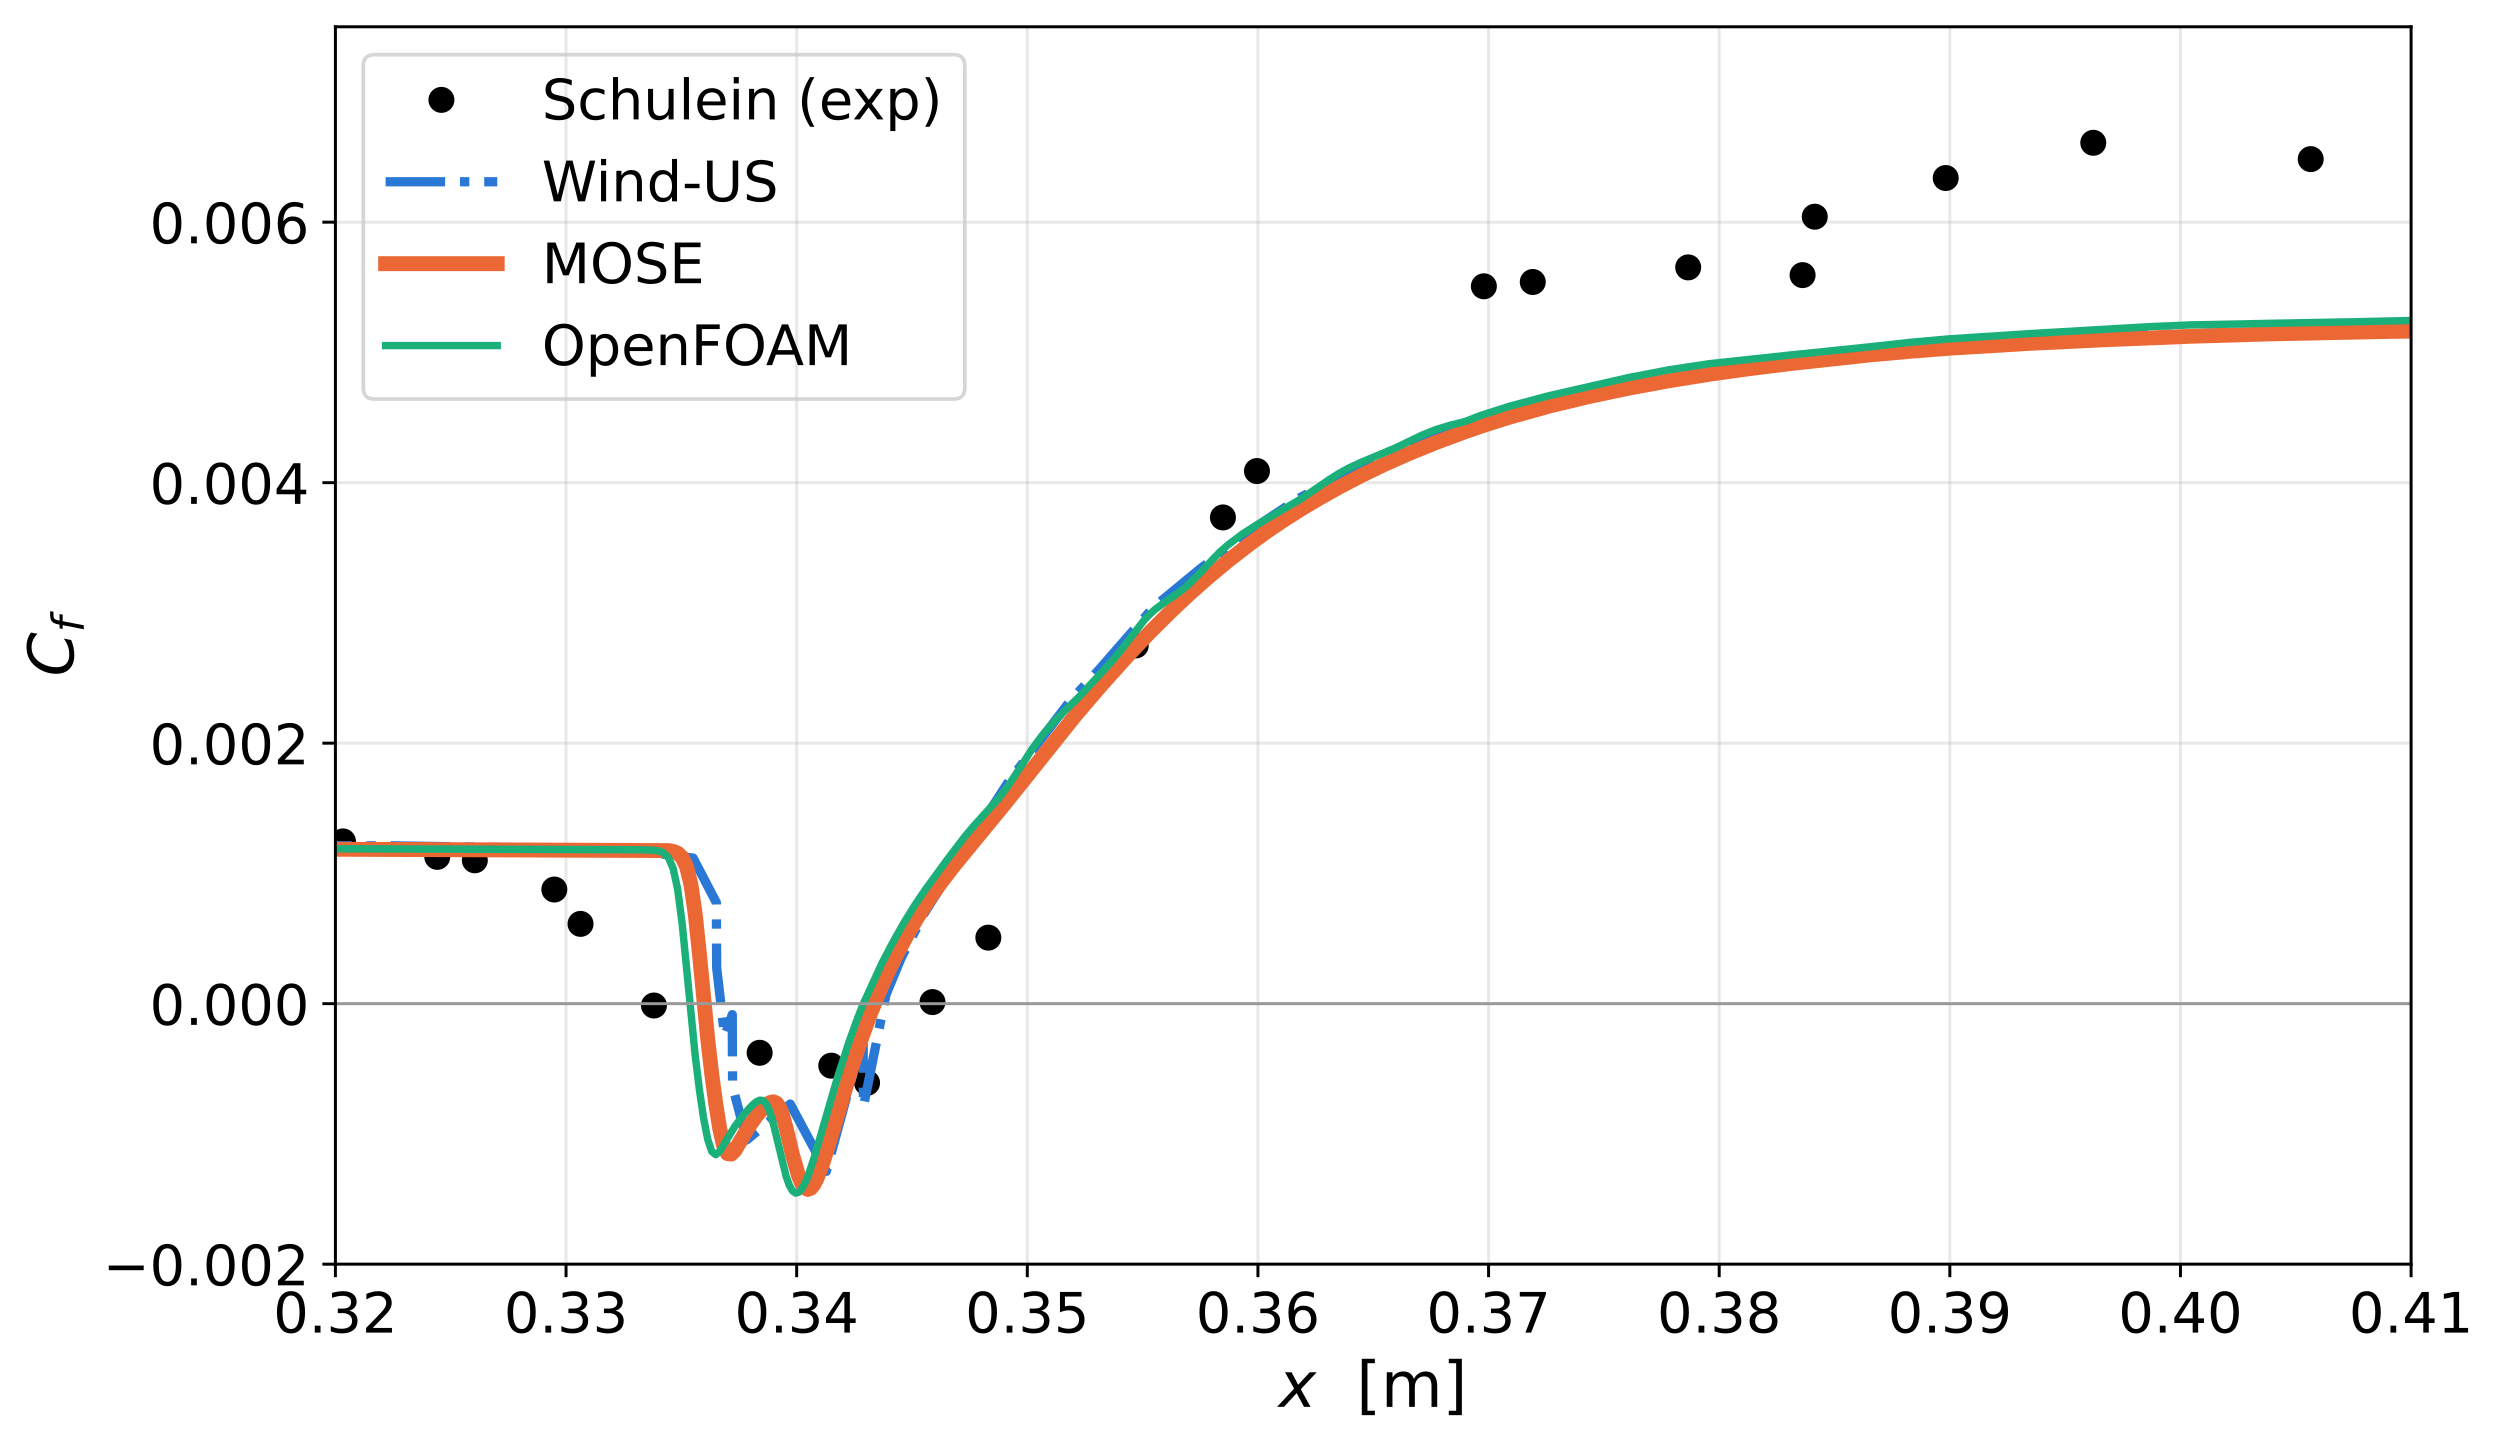
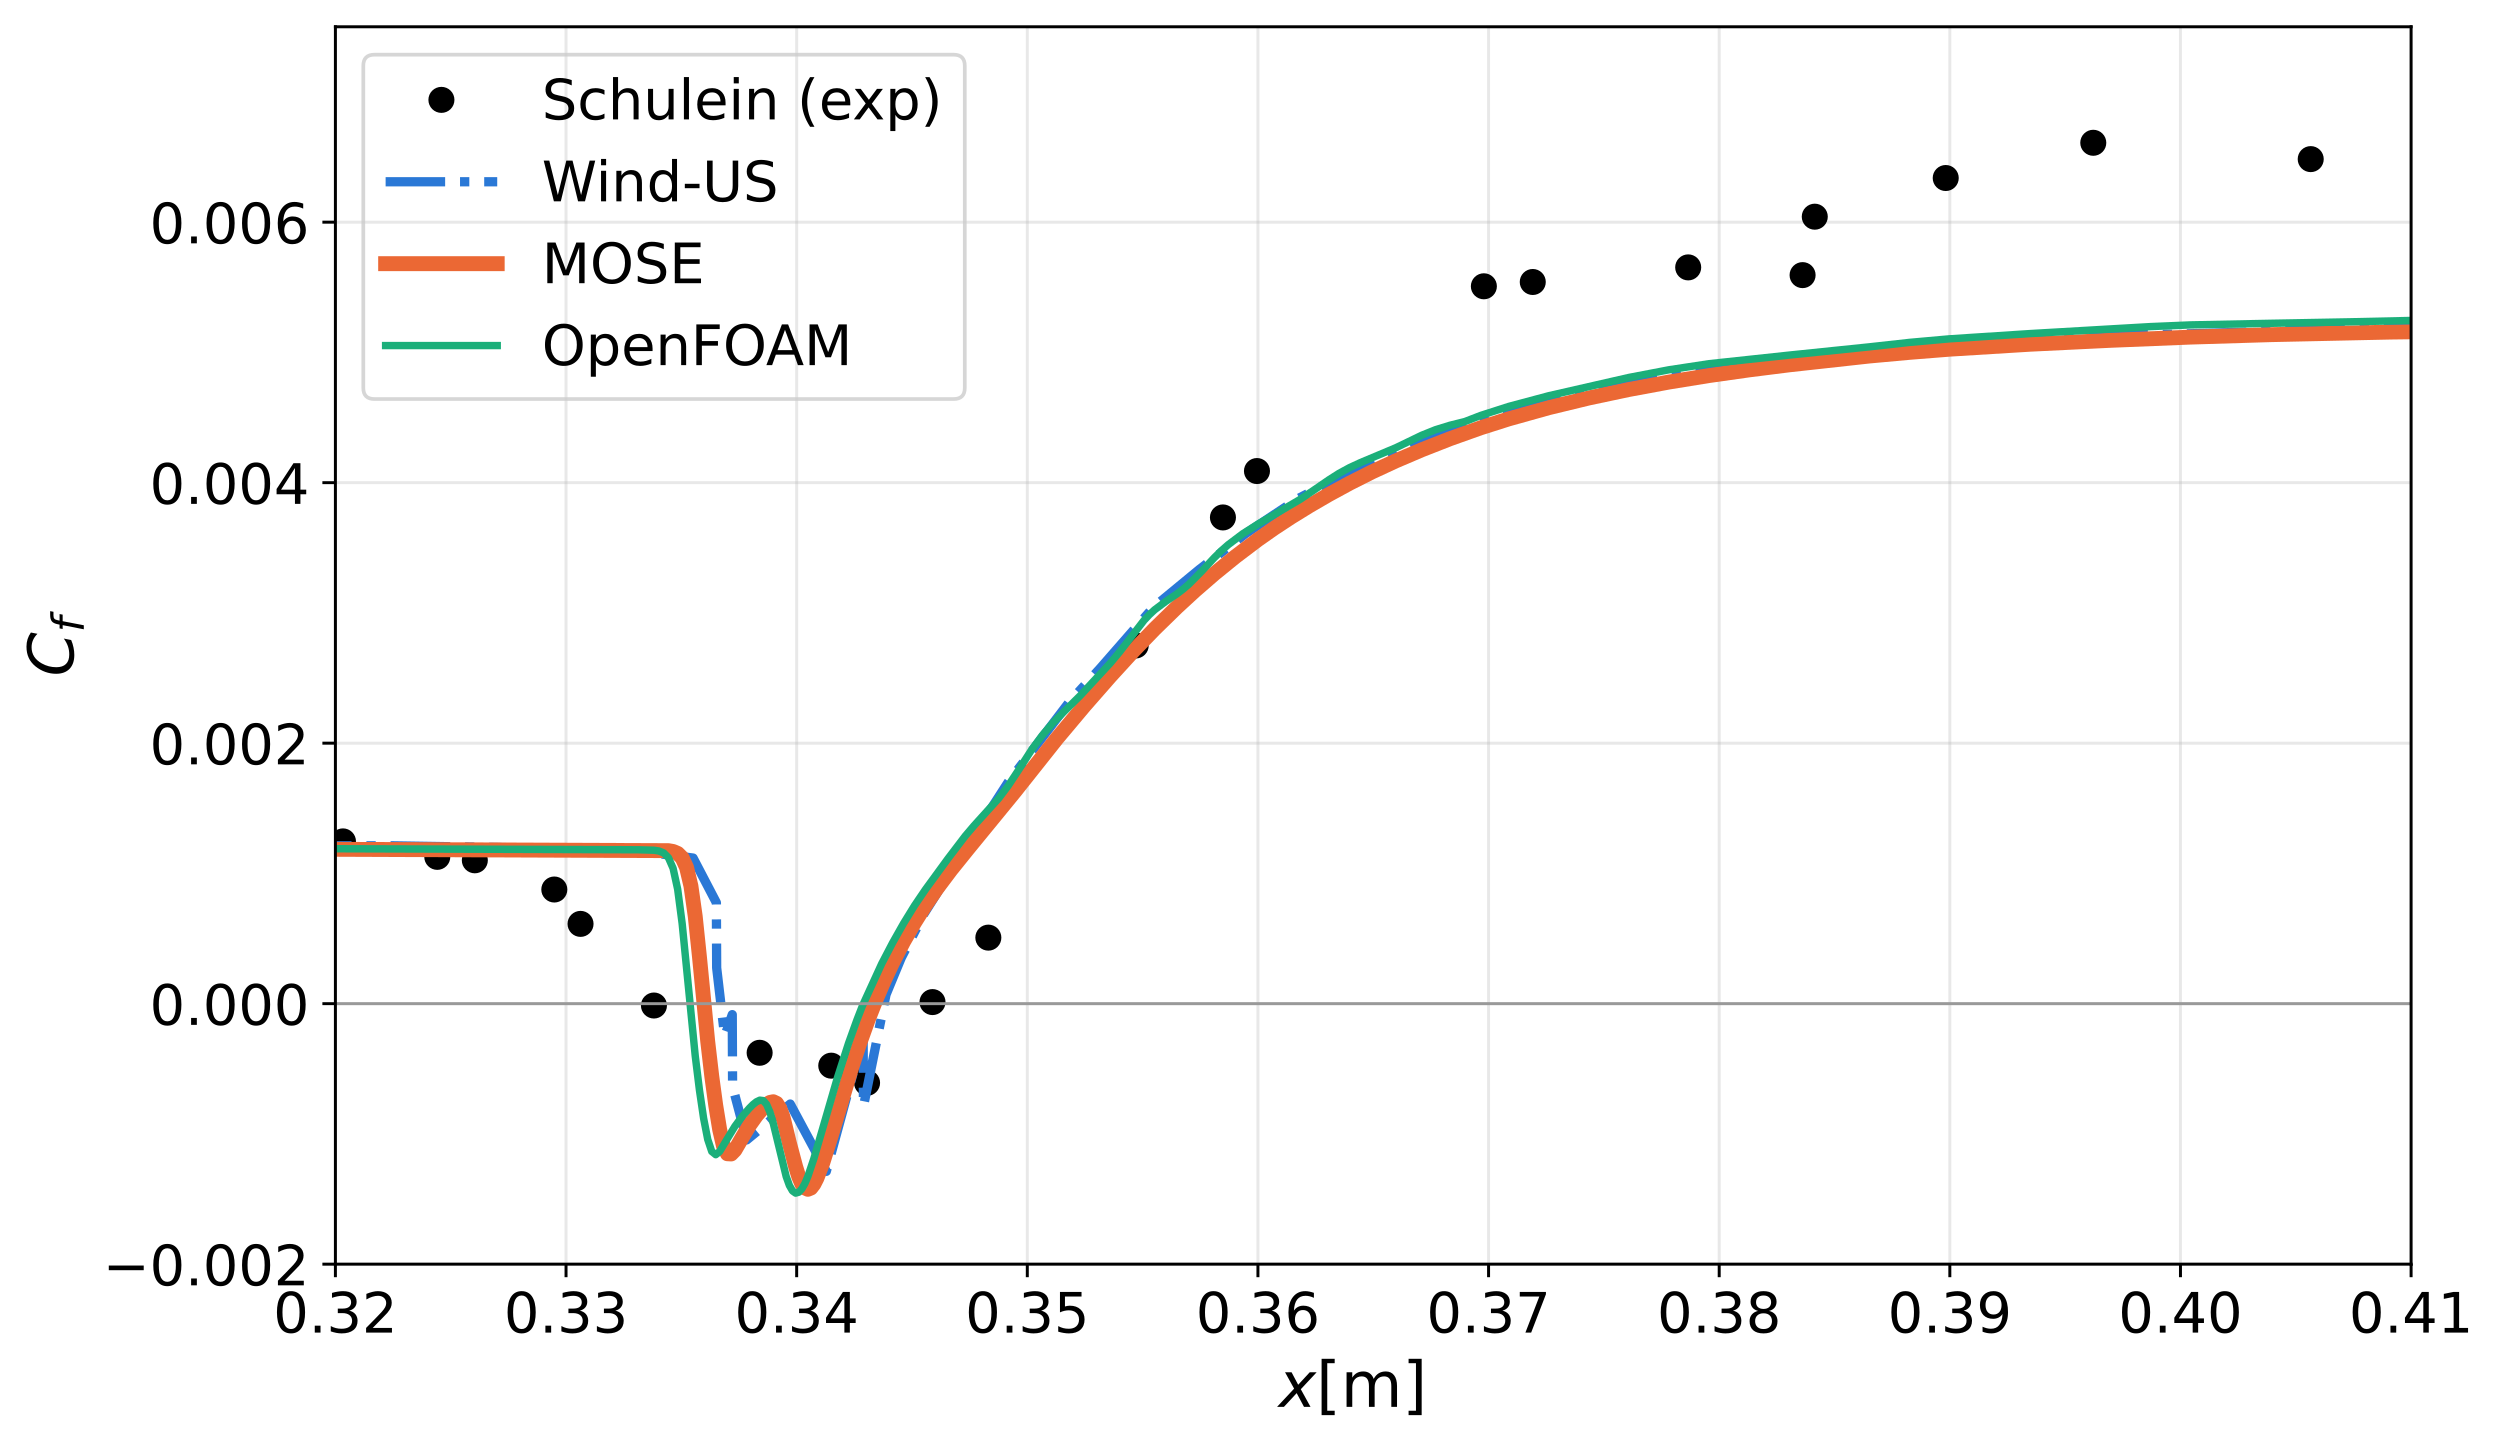
- <svg xmlns="http://www.w3.org/2000/svg" xmlns:xlink="http://www.w3.org/1999/xlink" width="672.064pt" height="389.01pt" viewBox="0 0 672.064 389.01" version="1.1">
+ <svg xmlns="http://www.w3.org/2000/svg" xmlns:xlink="http://www.w3.org/1999/xlink" height="389.01pt" version="1.1" viewBox="0 0 672.064 389.01" width="672.064pt">
  <defs>
-     <style type="text/css">*{stroke-linejoin: round; stroke-linecap: butt}</style>
+     <style type="text/css">*{stroke-linecap:butt;stroke-linejoin:round;}</style>
  </defs>
  <g id="figure_1">
    <g id="patch_1">
-       <path d="M 0 389.01  L 672.064 389.01  L 672.064 0  L 0 0  L 0 389.01  z " style="fill: none" />
+       <path d="M 0 389.01  L 672.064 389.01  L 672.064 0  L 0 0  z " style="fill:none;" />
    </g>
    <g id="axes_1">
      <g id="patch_2">
-         <path d="M 90.165 339.84  L 648.165 339.84  L 648.165 7.2  L 90.165 7.2  L 90.165 339.84  z " style="fill: none" />
+         <path d="M 90.165 339.84  L 648.165 339.84  L 648.165 7.2  L 90.165 7.2  z " style="fill:none;" />
      </g>
      <g id="matplotlib.axis_1">
        <g id="xtick_1">
          <g id="line2d_1">
-             <path d="M 90.165 339.84  L 90.165 7.2  " clip-path="url(#p70abfb42f1)" style="fill: none; stroke: #b0b0b0; stroke-opacity: 0.3; stroke-width: 0.8; stroke-linecap: square" />
+             <path clip-path="url(#p261e38a55f)" d="M 90.165 339.84  L 90.165 7.2  " style="fill:none;stroke:#b0b0b0;stroke-linecap:square;stroke-opacity:0.3;stroke-width:0.8;" />
          </g>
          <g id="line2d_2">
            <defs>
-               <path id="md62ac10a14" d="M 0 0  L 0 3.5  " style="stroke: #000000; stroke-width: 0.8" />
+               <path d="M 0 0  L 0 3.5  " id="mea07f419d8" style="stroke:#000000;stroke-width:0.8;" />
            </defs>
            <g>
-               <use xlink:href="#md62ac10a14" x="90.165" y="339.84" style="stroke: #000000; stroke-width: 0.8" />
+               <use style="stroke:#000000;stroke-width:0.8;" x="90.165" xlink:href="#mea07f419d8" y="339.84" />
            </g>
          </g>
          <g id="text_1">
-             <text style="font-size: 15px; font-family: 'DejaVu Sans', 'Bitstream Vera Sans', 'Computer Modern Sans Serif', 'Lucida Grande', 'Verdana', 'Geneva', 'Lucid', 'Arial', 'Helvetica', 'Avant Garde', sans-serif; text-anchor: middle" x="90.165" y="358.238" transform="rotate(-0 90.16453 358.2377)">0.32</text>
+             <text style="font-family:DejaVu Sans;font-size:15px;font-stretch:normal;font-style:normal;font-weight:normal;text-anchor:middle;" transform="rotate(-0, 90.16453, 358.2377)" x="90.165" y="358.238">0.32</text>
          </g>
        </g>
        <g id="xtick_2">
          <g id="line2d_3">
-             <path d="M 152.165 339.84  L 152.165 7.2  " clip-path="url(#p70abfb42f1)" style="fill: none; stroke: #b0b0b0; stroke-opacity: 0.3; stroke-width: 0.8; stroke-linecap: square" />
+             <path clip-path="url(#p261e38a55f)" d="M 152.165 339.84  L 152.165 7.2  " style="fill:none;stroke:#b0b0b0;stroke-linecap:square;stroke-opacity:0.3;stroke-width:0.8;" />
          </g>
          <g id="line2d_4">
            <g>
-               <use xlink:href="#md62ac10a14" x="152.165" y="339.84" style="stroke: #000000; stroke-width: 0.8" />
+               <use style="stroke:#000000;stroke-width:0.8;" x="152.165" xlink:href="#mea07f419d8" y="339.84" />
            </g>
          </g>
          <g id="text_2">
-             <text style="font-size: 15px; font-family: 'DejaVu Sans', 'Bitstream Vera Sans', 'Computer Modern Sans Serif', 'Lucida Grande', 'Verdana', 'Geneva', 'Lucid', 'Arial', 'Helvetica', 'Avant Garde', sans-serif; text-anchor: middle" x="152.165" y="358.238" transform="rotate(-0 152.1645 358.2377)">0.33</text>
+             <text style="font-family:DejaVu Sans;font-size:15px;font-stretch:normal;font-style:normal;font-weight:normal;text-anchor:middle;" transform="rotate(-0, 152.1645, 358.2377)" x="152.165" y="358.238">0.33</text>
          </g>
        </g>
        <g id="xtick_3">
          <g id="line2d_5">
-             <path d="M 214.165 339.84  L 214.165 7.2  " clip-path="url(#p70abfb42f1)" style="fill: none; stroke: #b0b0b0; stroke-opacity: 0.3; stroke-width: 0.8; stroke-linecap: square" />
+             <path clip-path="url(#p261e38a55f)" d="M 214.165 339.84  L 214.165 7.2  " style="fill:none;stroke:#b0b0b0;stroke-linecap:square;stroke-opacity:0.3;stroke-width:0.8;" />
          </g>
          <g id="line2d_6">
            <g>
-               <use xlink:href="#md62ac10a14" x="214.165" y="339.84" style="stroke: #000000; stroke-width: 0.8" />
+               <use style="stroke:#000000;stroke-width:0.8;" x="214.165" xlink:href="#mea07f419d8" y="339.84" />
            </g>
          </g>
          <g id="text_3">
-             <text style="font-size: 15px; font-family: 'DejaVu Sans', 'Bitstream Vera Sans', 'Computer Modern Sans Serif', 'Lucida Grande', 'Verdana', 'Geneva', 'Lucid', 'Arial', 'Helvetica', 'Avant Garde', sans-serif; text-anchor: middle" x="214.165" y="358.238" transform="rotate(-0 214.1645 358.2377)">0.34</text>
+             <text style="font-family:DejaVu Sans;font-size:15px;font-stretch:normal;font-style:normal;font-weight:normal;text-anchor:middle;" transform="rotate(-0, 214.1645, 358.2377)" x="214.165" y="358.238">0.34</text>
          </g>
        </g>
        <g id="xtick_4">
          <g id="line2d_7">
-             <path d="M 276.165 339.84  L 276.165 7.2  " clip-path="url(#p70abfb42f1)" style="fill: none; stroke: #b0b0b0; stroke-opacity: 0.3; stroke-width: 0.8; stroke-linecap: square" />
+             <path clip-path="url(#p261e38a55f)" d="M 276.165 339.84  L 276.165 7.2  " style="fill:none;stroke:#b0b0b0;stroke-linecap:square;stroke-opacity:0.3;stroke-width:0.8;" />
          </g>
          <g id="line2d_8">
            <g>
-               <use xlink:href="#md62ac10a14" x="276.165" y="339.84" style="stroke: #000000; stroke-width: 0.8" />
+               <use style="stroke:#000000;stroke-width:0.8;" x="276.165" xlink:href="#mea07f419d8" y="339.84" />
            </g>
          </g>
          <g id="text_4">
-             <text style="font-size: 15px; font-family: 'DejaVu Sans', 'Bitstream Vera Sans', 'Computer Modern Sans Serif', 'Lucida Grande', 'Verdana', 'Geneva', 'Lucid', 'Arial', 'Helvetica', 'Avant Garde', sans-serif; text-anchor: middle" x="276.165" y="358.238" transform="rotate(-0 276.1645 358.2377)">0.35</text>
+             <text style="font-family:DejaVu Sans;font-size:15px;font-stretch:normal;font-style:normal;font-weight:normal;text-anchor:middle;" transform="rotate(-0, 276.1645, 358.2377)" x="276.165" y="358.238">0.35</text>
          </g>
        </g>
        <g id="xtick_5">
          <g id="line2d_9">
-             <path d="M 338.165 339.84  L 338.165 7.2  " clip-path="url(#p70abfb42f1)" style="fill: none; stroke: #b0b0b0; stroke-opacity: 0.3; stroke-width: 0.8; stroke-linecap: square" />
+             <path clip-path="url(#p261e38a55f)" d="M 338.165 339.84  L 338.165 7.2  " style="fill:none;stroke:#b0b0b0;stroke-linecap:square;stroke-opacity:0.3;stroke-width:0.8;" />
          </g>
          <g id="line2d_10">
            <g>
-               <use xlink:href="#md62ac10a14" x="338.165" y="339.84" style="stroke: #000000; stroke-width: 0.8" />
+               <use style="stroke:#000000;stroke-width:0.8;" x="338.165" xlink:href="#mea07f419d8" y="339.84" />
            </g>
          </g>
          <g id="text_5">
-             <text style="font-size: 15px; font-family: 'DejaVu Sans', 'Bitstream Vera Sans', 'Computer Modern Sans Serif', 'Lucida Grande', 'Verdana', 'Geneva', 'Lucid', 'Arial', 'Helvetica', 'Avant Garde', sans-serif; text-anchor: middle" x="338.165" y="358.238" transform="rotate(-0 338.1645 358.2377)">0.36</text>
+             <text style="font-family:DejaVu Sans;font-size:15px;font-stretch:normal;font-style:normal;font-weight:normal;text-anchor:middle;" transform="rotate(-0, 338.1645, 358.2377)" x="338.165" y="358.238">0.36</text>
          </g>
        </g>
        <g id="xtick_6">
          <g id="line2d_11">
-             <path d="M 400.165 339.84  L 400.165 7.2  " clip-path="url(#p70abfb42f1)" style="fill: none; stroke: #b0b0b0; stroke-opacity: 0.3; stroke-width: 0.8; stroke-linecap: square" />
+             <path clip-path="url(#p261e38a55f)" d="M 400.165 339.84  L 400.165 7.2  " style="fill:none;stroke:#b0b0b0;stroke-linecap:square;stroke-opacity:0.3;stroke-width:0.8;" />
          </g>
          <g id="line2d_12">
            <g>
-               <use xlink:href="#md62ac10a14" x="400.165" y="339.84" style="stroke: #000000; stroke-width: 0.8" />
+               <use style="stroke:#000000;stroke-width:0.8;" x="400.165" xlink:href="#mea07f419d8" y="339.84" />
            </g>
          </g>
          <g id="text_6">
-             <text style="font-size: 15px; font-family: 'DejaVu Sans', 'Bitstream Vera Sans', 'Computer Modern Sans Serif', 'Lucida Grande', 'Verdana', 'Geneva', 'Lucid', 'Arial', 'Helvetica', 'Avant Garde', sans-serif; text-anchor: middle" x="400.165" y="358.238" transform="rotate(-0 400.1645 358.2377)">0.37</text>
+             <text style="font-family:DejaVu Sans;font-size:15px;font-stretch:normal;font-style:normal;font-weight:normal;text-anchor:middle;" transform="rotate(-0, 400.1645, 358.2377)" x="400.165" y="358.238">0.37</text>
          </g>
        </g>
        <g id="xtick_7">
          <g id="line2d_13">
-             <path d="M 462.165 339.84  L 462.165 7.2  " clip-path="url(#p70abfb42f1)" style="fill: none; stroke: #b0b0b0; stroke-opacity: 0.3; stroke-width: 0.8; stroke-linecap: square" />
+             <path clip-path="url(#p261e38a55f)" d="M 462.165 339.84  L 462.165 7.2  " style="fill:none;stroke:#b0b0b0;stroke-linecap:square;stroke-opacity:0.3;stroke-width:0.8;" />
          </g>
          <g id="line2d_14">
            <g>
-               <use xlink:href="#md62ac10a14" x="462.165" y="339.84" style="stroke: #000000; stroke-width: 0.8" />
+               <use style="stroke:#000000;stroke-width:0.8;" x="462.165" xlink:href="#mea07f419d8" y="339.84" />
            </g>
          </g>
          <g id="text_7">
-             <text style="font-size: 15px; font-family: 'DejaVu Sans', 'Bitstream Vera Sans', 'Computer Modern Sans Serif', 'Lucida Grande', 'Verdana', 'Geneva', 'Lucid', 'Arial', 'Helvetica', 'Avant Garde', sans-serif; text-anchor: middle" x="462.165" y="358.238" transform="rotate(-0 462.1645 358.2377)">0.38</text>
+             <text style="font-family:DejaVu Sans;font-size:15px;font-stretch:normal;font-style:normal;font-weight:normal;text-anchor:middle;" transform="rotate(-0, 462.1645, 358.2377)" x="462.165" y="358.238">0.38</text>
          </g>
        </g>
        <g id="xtick_8">
          <g id="line2d_15">
-             <path d="M 524.165 339.84  L 524.165 7.2  " clip-path="url(#p70abfb42f1)" style="fill: none; stroke: #b0b0b0; stroke-opacity: 0.3; stroke-width: 0.8; stroke-linecap: square" />
+             <path clip-path="url(#p261e38a55f)" d="M 524.165 339.84  L 524.165 7.2  " style="fill:none;stroke:#b0b0b0;stroke-linecap:square;stroke-opacity:0.3;stroke-width:0.8;" />
          </g>
          <g id="line2d_16">
            <g>
-               <use xlink:href="#md62ac10a14" x="524.165" y="339.84" style="stroke: #000000; stroke-width: 0.8" />
+               <use style="stroke:#000000;stroke-width:0.8;" x="524.165" xlink:href="#mea07f419d8" y="339.84" />
            </g>
          </g>
          <g id="text_8">
-             <text style="font-size: 15px; font-family: 'DejaVu Sans', 'Bitstream Vera Sans', 'Computer Modern Sans Serif', 'Lucida Grande', 'Verdana', 'Geneva', 'Lucid', 'Arial', 'Helvetica', 'Avant Garde', sans-serif; text-anchor: middle" x="524.165" y="358.238" transform="rotate(-0 524.1645 358.2377)">0.39</text>
+             <text style="font-family:DejaVu Sans;font-size:15px;font-stretch:normal;font-style:normal;font-weight:normal;text-anchor:middle;" transform="rotate(-0, 524.1645, 358.2377)" x="524.165" y="358.238">0.39</text>
          </g>
        </g>
        <g id="xtick_9">
          <g id="line2d_17">
-             <path d="M 586.165 339.84  L 586.165 7.2  " clip-path="url(#p70abfb42f1)" style="fill: none; stroke: #b0b0b0; stroke-opacity: 0.3; stroke-width: 0.8; stroke-linecap: square" />
+             <path clip-path="url(#p261e38a55f)" d="M 586.165 339.84  L 586.165 7.2  " style="fill:none;stroke:#b0b0b0;stroke-linecap:square;stroke-opacity:0.3;stroke-width:0.8;" />
          </g>
          <g id="line2d_18">
            <g>
-               <use xlink:href="#md62ac10a14" x="586.165" y="339.84" style="stroke: #000000; stroke-width: 0.8" />
+               <use style="stroke:#000000;stroke-width:0.8;" x="586.165" xlink:href="#mea07f419d8" y="339.84" />
            </g>
          </g>
          <g id="text_9">
-             <text style="font-size: 15px; font-family: 'DejaVu Sans', 'Bitstream Vera Sans', 'Computer Modern Sans Serif', 'Lucida Grande', 'Verdana', 'Geneva', 'Lucid', 'Arial', 'Helvetica', 'Avant Garde', sans-serif; text-anchor: middle" x="586.165" y="358.238" transform="rotate(-0 586.1645 358.2377)">0.40</text>
+             <text style="font-family:DejaVu Sans;font-size:15px;font-stretch:normal;font-style:normal;font-weight:normal;text-anchor:middle;" transform="rotate(-0, 586.1645, 358.2377)" x="586.165" y="358.238">0.40</text>
          </g>
        </g>
        <g id="xtick_10">
          <g id="line2d_19">
-             <path d="M 648.165 339.84  L 648.165 7.2  " clip-path="url(#p70abfb42f1)" style="fill: none; stroke: #b0b0b0; stroke-opacity: 0.3; stroke-width: 0.8; stroke-linecap: square" />
+             <path clip-path="url(#p261e38a55f)" d="M 648.165 339.84  L 648.165 7.2  " style="fill:none;stroke:#b0b0b0;stroke-linecap:square;stroke-opacity:0.3;stroke-width:0.8;" />
          </g>
          <g id="line2d_20">
            <g>
-               <use xlink:href="#md62ac10a14" x="648.165" y="339.84" style="stroke: #000000; stroke-width: 0.8" />
+               <use style="stroke:#000000;stroke-width:0.8;" x="648.165" xlink:href="#mea07f419d8" y="339.84" />
            </g>
          </g>
          <g id="text_10">
-             <text style="font-size: 15px; font-family: 'DejaVu Sans', 'Bitstream Vera Sans', 'Computer Modern Sans Serif', 'Lucida Grande', 'Verdana', 'Geneva', 'Lucid', 'Arial', 'Helvetica', 'Avant Garde', sans-serif; text-anchor: middle" x="648.165" y="358.238" transform="rotate(-0 648.1645 358.2377)">0.41</text>
+             <text style="font-family:DejaVu Sans;font-size:15px;font-stretch:normal;font-style:normal;font-weight:normal;text-anchor:middle;" transform="rotate(-0, 648.1645, 358.2377)" x="648.165" y="358.238">0.41</text>
          </g>
        </g>
        <g id="text_11">
          <g transform="translate(343.7495 378.2745)">
            <text>
-               <tspan x="0" y="-0.078" style="font-style: oblique; font-size: 17px; font-family: 'DejaVu Sans'">x</tspan>
-               <tspan x="10.061" y="-0.078" style="font-size: 17px; font-family: 'DejaVu Sans'"> </tspan>
-               <tspan x="15.464" y="-0.078" style="font-size: 17px; font-family: 'DejaVu Sans'"> </tspan>
-               <tspan x="20.868" y="-0.078" style="font-size: 17px; font-family: 'DejaVu Sans'">[</tspan>
-               <tspan x="27.5" y="-0.078" style="font-size: 17px; font-family: 'DejaVu Sans'">m</tspan>
-               <tspan x="44.061" y="-0.078" style="font-size: 17px; font-family: 'DejaVu Sans'">]</tspan>
+               <tspan style="font-family:DejaVu Sans;font-size:17px;font-style:oblique;font-weight:oblique;" x="0" y="-0.078">x</tspan>
+               <tspan style="font-family:DejaVu Sans;font-size:17px;font-style:book;font-weight:book;" x="10.061 15.464 20.868 27.5 44.061" y="-0.078">  [m]</tspan>
            </text>
          </g>
        </g>
      </g>
      <g id="matplotlib.axis_2">
        <g id="ytick_1">
          <g id="line2d_21">
-             <path d="M 90.165 339.84  L 648.165 339.84  " clip-path="url(#p70abfb42f1)" style="fill: none; stroke: #b0b0b0; stroke-opacity: 0.3; stroke-width: 0.8; stroke-linecap: square" />
+             <path clip-path="url(#p261e38a55f)" d="M 90.165 339.84  L 648.165 339.84  " style="fill:none;stroke:#b0b0b0;stroke-linecap:square;stroke-opacity:0.3;stroke-width:0.8;" />
          </g>
          <g id="line2d_22">
            <defs>
-               <path id="m82dce25c22" d="M 0 0  L -3.5 0  " style="stroke: #000000; stroke-width: 0.8" />
+               <path d="M 0 0  L -3.5 0  " id="mc80d973963" style="stroke:#000000;stroke-width:0.8;" />
            </defs>
            <g>
-               <use xlink:href="#m82dce25c22" x="90.165" y="339.84" style="stroke: #000000; stroke-width: 0.8" />
+               <use style="stroke:#000000;stroke-width:0.8;" x="90.165" xlink:href="#mc80d973963" y="339.84" />
            </g>
          </g>
          <g id="text_12">
-             <text style="font-size: 15px; font-family: 'DejaVu Sans', 'Bitstream Vera Sans', 'Computer Modern Sans Serif', 'Lucida Grande', 'Verdana', 'Geneva', 'Lucid', 'Arial', 'Helvetica', 'Avant Garde', sans-serif; text-anchor: end" x="83.165" y="345.539" transform="rotate(-0 83.16453 345.5388)">−0.002</text>
+             <text style="font-family:DejaVu Sans;font-size:15px;font-stretch:normal;font-style:normal;font-weight:normal;text-anchor:end;" transform="rotate(-0, 83.16453, 345.5388)" x="83.165" y="345.539">−0.002</text>
          </g>
        </g>
        <g id="ytick_2">
          <g id="line2d_23">
-             <path d="M 90.165 269.811  L 648.165 269.811  " clip-path="url(#p70abfb42f1)" style="fill: none; stroke: #b0b0b0; stroke-opacity: 0.3; stroke-width: 0.8; stroke-linecap: square" />
+             <path clip-path="url(#p261e38a55f)" d="M 90.165 269.811  L 648.165 269.811  " style="fill:none;stroke:#b0b0b0;stroke-linecap:square;stroke-opacity:0.3;stroke-width:0.8;" />
          </g>
          <g id="line2d_24">
            <g>
-               <use xlink:href="#m82dce25c22" x="90.165" y="269.811" style="stroke: #000000; stroke-width: 0.8" />
+               <use style="stroke:#000000;stroke-width:0.8;" x="90.165" xlink:href="#mc80d973963" y="269.811" />
            </g>
          </g>
          <g id="text_13">
-             <text style="font-size: 15px; font-family: 'DejaVu Sans', 'Bitstream Vera Sans', 'Computer Modern Sans Serif', 'Lucida Grande', 'Verdana', 'Geneva', 'Lucid', 'Arial', 'Helvetica', 'Avant Garde', sans-serif; text-anchor: end" x="83.165" y="275.509" transform="rotate(-0 83.16453 275.5094)">0.000</text>
+             <text style="font-family:DejaVu Sans;font-size:15px;font-stretch:normal;font-style:normal;font-weight:normal;text-anchor:end;" transform="rotate(-0, 83.16453, 275.5094)" x="83.165" y="275.509">0.000</text>
          </g>
        </g>
        <g id="ytick_3">
          <g id="line2d_25">
-             <path d="M 90.165 199.781  L 648.165 199.781  " clip-path="url(#p70abfb42f1)" style="fill: none; stroke: #b0b0b0; stroke-opacity: 0.3; stroke-width: 0.8; stroke-linecap: square" />
+             <path clip-path="url(#p261e38a55f)" d="M 90.165 199.781  L 648.165 199.781  " style="fill:none;stroke:#b0b0b0;stroke-linecap:square;stroke-opacity:0.3;stroke-width:0.8;" />
          </g>
          <g id="line2d_26">
            <g>
-               <use xlink:href="#m82dce25c22" x="90.165" y="199.781" style="stroke: #000000; stroke-width: 0.8" />
+               <use style="stroke:#000000;stroke-width:0.8;" x="90.165" xlink:href="#mc80d973963" y="199.781" />
            </g>
          </g>
          <g id="text_14">
-             <text style="font-size: 15px; font-family: 'DejaVu Sans', 'Bitstream Vera Sans', 'Computer Modern Sans Serif', 'Lucida Grande', 'Verdana', 'Geneva', 'Lucid', 'Arial', 'Helvetica', 'Avant Garde', sans-serif; text-anchor: end" x="83.165" y="205.48" transform="rotate(-0 83.16453 205.4799)">0.002</text>
+             <text style="font-family:DejaVu Sans;font-size:15px;font-stretch:normal;font-style:normal;font-weight:normal;text-anchor:end;" transform="rotate(-0, 83.16453, 205.4799)" x="83.165" y="205.48">0.002</text>
          </g>
        </g>
        <g id="ytick_4">
          <g id="line2d_27">
-             <path d="M 90.165 129.752  L 648.165 129.752  " clip-path="url(#p70abfb42f1)" style="fill: none; stroke: #b0b0b0; stroke-opacity: 0.3; stroke-width: 0.8; stroke-linecap: square" />
+             <path clip-path="url(#p261e38a55f)" d="M 90.165 129.752  L 648.165 129.752  " style="fill:none;stroke:#b0b0b0;stroke-linecap:square;stroke-opacity:0.3;stroke-width:0.8;" />
          </g>
          <g id="line2d_28">
            <g>
-               <use xlink:href="#m82dce25c22" x="90.165" y="129.752" style="stroke: #000000; stroke-width: 0.8" />
+               <use style="stroke:#000000;stroke-width:0.8;" x="90.165" xlink:href="#mc80d973963" y="129.752" />
            </g>
          </g>
          <g id="text_15">
-             <text style="font-size: 15px; font-family: 'DejaVu Sans', 'Bitstream Vera Sans', 'Computer Modern Sans Serif', 'Lucida Grande', 'Verdana', 'Geneva', 'Lucid', 'Arial', 'Helvetica', 'Avant Garde', sans-serif; text-anchor: end" x="83.165" y="135.45" transform="rotate(-0 83.16453 135.4504)">0.004</text>
+             <text style="font-family:DejaVu Sans;font-size:15px;font-stretch:normal;font-style:normal;font-weight:normal;text-anchor:end;" transform="rotate(-0, 83.16453, 135.4504)" x="83.165" y="135.45">0.004</text>
          </g>
        </g>
        <g id="ytick_5">
          <g id="line2d_29">
-             <path d="M 90.165 59.722  L 648.165 59.722  " clip-path="url(#p70abfb42f1)" style="fill: none; stroke: #b0b0b0; stroke-opacity: 0.3; stroke-width: 0.8; stroke-linecap: square" />
+             <path clip-path="url(#p261e38a55f)" d="M 90.165 59.722  L 648.165 59.722  " style="fill:none;stroke:#b0b0b0;stroke-linecap:square;stroke-opacity:0.3;stroke-width:0.8;" />
          </g>
          <g id="line2d_30">
            <g>
-               <use xlink:href="#m82dce25c22" x="90.165" y="59.722" style="stroke: #000000; stroke-width: 0.8" />
+               <use style="stroke:#000000;stroke-width:0.8;" x="90.165" xlink:href="#mc80d973963" y="59.722" />
            </g>
          </g>
          <g id="text_16">
-             <text style="font-size: 15px; font-family: 'DejaVu Sans', 'Bitstream Vera Sans', 'Computer Modern Sans Serif', 'Lucida Grande', 'Verdana', 'Geneva', 'Lucid', 'Arial', 'Helvetica', 'Avant Garde', sans-serif; text-anchor: end" x="83.165" y="65.421" transform="rotate(-0 83.16453 65.42093)">0.006</text>
+             <text style="font-family:DejaVu Sans;font-size:15px;font-stretch:normal;font-style:normal;font-weight:normal;text-anchor:end;" transform="rotate(-0, 83.16453, 65.42093)" x="83.165" y="65.421">0.006</text>
          </g>
        </g>
        <g id="text_17">
-           <g transform="translate(20.11734 181.85) rotate(-90)">
+           <g transform="translate(20.11734 181.85)rotate(-90)">
            <text>
-               <tspan x="0" y="-0.375" style="font-style: oblique; font-size: 17px; font-family: 'DejaVu Sans'">C</tspan>
-               <tspan x="11.87" y="2.414" style="font-style: oblique; font-size: 11.9px; font-family: 'DejaVu Sans'">f</tspan>
+               <tspan style="font-family:DejaVu Sans;font-size:17px;font-style:oblique;font-weight:oblique;" x="0" y="-0.375">C</tspan>
+               <tspan style="font-family:DejaVu Sans;font-size:11.9px;font-style:oblique;font-weight:oblique;" x="11.87" y="2.414">f</tspan>
            </text>
          </g>
        </g>
      </g>
      <g id="line2d_31">
        <defs>
-           <path id="mb4d101ef18" d="M 0 3  C 0.796 3 1.559 2.684 2.121 2.121  C 2.684 1.559 3 0.796 3 0  C 3 -0.796 2.684 -1.559 2.121 -2.121  C 1.559 -2.684 0.796 -3 0 -3  C -0.796 -3 -1.559 -2.684 -2.121 -2.121  C -2.684 -1.559 -3 -0.796 -3 0  C -3 0.796 -2.684 1.559 -2.121 2.121  C -1.559 2.684 -0.796 3 0 3  z " style="stroke: #000000" />
+           <path d="M 0 3  C 0.796 3 1.559 2.684 2.121 2.121  C 2.684 1.559 3 0.796 3 0  C 3 -0.796 2.684 -1.559 2.121 -2.121  C 1.559 -2.684 0.796 -3 0 -3  C -0.796 -3 -1.559 -2.684 -2.121 -2.121  C -2.684 -1.559 -3 -0.796 -3 0  C -3 0.796 -2.684 1.559 -2.121 2.121  C -1.559 2.684 -0.796 3 0 3  z " id="m52c858e203" style="stroke:#000000;" />
        </defs>
-         <g clip-path="url(#p70abfb42f1)">
-           <use xlink:href="#mb4d101ef18" x="92.197" y="226.188" style="stroke: #000000" />
-           <use xlink:href="#mb4d101ef18" x="117.552" y="230.346" style="stroke: #000000" />
-           <use xlink:href="#mb4d101ef18" x="127.647" y="231.27" style="stroke: #000000" />
-           <use xlink:href="#mb4d101ef18" x="149.014" y="239.124" style="stroke: #000000" />
-           <use xlink:href="#mb4d101ef18" x="156.063" y="248.364" style="stroke: #000000" />
-           <use xlink:href="#mb4d101ef18" x="175.797" y="270.309" style="stroke: #000000" />
-           <use xlink:href="#mb4d101ef18" x="204.21" y="283.014" style="stroke: #000000" />
-           <use xlink:href="#mb4d101ef18" x="223.462" y="286.479" style="stroke: #000000" />
-           <use xlink:href="#mb4d101ef18" x="228.391" y="286.71" style="stroke: #000000" />
-           <use xlink:href="#mb4d101ef18" x="233.089" y="291.099" style="stroke: #000000" />
-           <use xlink:href="#mb4d101ef18" x="250.68" y="269.385" style="stroke: #000000" />
-           <use xlink:href="#mb4d101ef18" x="265.691" y="252.06" style="stroke: #000000" />
-           <use xlink:href="#mb4d101ef18" x="305.307" y="173.52" style="stroke: #000000" />
-           <use xlink:href="#mb4d101ef18" x="328.758" y="139.101" style="stroke: #000000" />
-           <use xlink:href="#mb4d101ef18" x="337.904" y="126.627" style="stroke: #000000" />
-           <use xlink:href="#mb4d101ef18" x="398.902" y="76.962" style="stroke: #000000" />
-           <use xlink:href="#mb4d101ef18" x="412.047" y="75.807" style="stroke: #000000" />
-           <use xlink:href="#mb4d101ef18" x="453.829" y="71.88" style="stroke: #000000" />
-           <use xlink:href="#mb4d101ef18" x="484.582" y="73.959" style="stroke: #000000" />
-           <use xlink:href="#mb4d101ef18" x="487.857" y="58.251" style="stroke: #000000" />
-           <use xlink:href="#mb4d101ef18" x="523.061" y="47.856" style="stroke: #000000" />
-           <use xlink:href="#mb4d101ef18" x="562.726" y="38.385" style="stroke: #000000" />
-           <use xlink:href="#mb4d101ef18" x="621.18" y="42.774" style="stroke: #000000" />
+         <g clip-path="url(#p261e38a55f)">
+           <use style="stroke:#000000;" x="92.197" xlink:href="#m52c858e203" y="226.188" />
+           <use style="stroke:#000000;" x="117.552" xlink:href="#m52c858e203" y="230.346" />
+           <use style="stroke:#000000;" x="127.647" xlink:href="#m52c858e203" y="231.27" />
+           <use style="stroke:#000000;" x="149.014" xlink:href="#m52c858e203" y="239.124" />
+           <use style="stroke:#000000;" x="156.063" xlink:href="#m52c858e203" y="248.364" />
+           <use style="stroke:#000000;" x="175.797" xlink:href="#m52c858e203" y="270.309" />
+           <use style="stroke:#000000;" x="204.21" xlink:href="#m52c858e203" y="283.014" />
+           <use style="stroke:#000000;" x="223.462" xlink:href="#m52c858e203" y="286.479" />
+           <use style="stroke:#000000;" x="228.391" xlink:href="#m52c858e203" y="286.71" />
+           <use style="stroke:#000000;" x="233.089" xlink:href="#m52c858e203" y="291.099" />
+           <use style="stroke:#000000;" x="250.68" xlink:href="#m52c858e203" y="269.385" />
+           <use style="stroke:#000000;" x="265.691" xlink:href="#m52c858e203" y="252.06" />
+           <use style="stroke:#000000;" x="305.307" xlink:href="#m52c858e203" y="173.52" />
+           <use style="stroke:#000000;" x="328.758" xlink:href="#m52c858e203" y="139.101" />
+           <use style="stroke:#000000;" x="337.904" xlink:href="#m52c858e203" y="126.627" />
+           <use style="stroke:#000000;" x="398.902" xlink:href="#m52c858e203" y="76.962" />
+           <use style="stroke:#000000;" x="412.047" xlink:href="#m52c858e203" y="75.807" />
+           <use style="stroke:#000000;" x="453.829" xlink:href="#m52c858e203" y="71.88" />
+           <use style="stroke:#000000;" x="484.582" xlink:href="#m52c858e203" y="73.959" />
+           <use style="stroke:#000000;" x="487.857" xlink:href="#m52c858e203" y="58.251" />
+           <use style="stroke:#000000;" x="523.061" xlink:href="#m52c858e203" y="47.856" />
+           <use style="stroke:#000000;" x="562.726" xlink:href="#m52c858e203" y="38.385" />
+           <use style="stroke:#000000;" x="621.18" xlink:href="#m52c858e203" y="42.774" />
        </g>
      </g>
      <g id="line2d_32">
-         <path d="M -1 227.372  L 105.659 227.372  L 142.884 227.971  L 167.7 228.271  L 186.322 230.668  L 192.58 242.653  L 192.62 251.641  L 192.658 260.18  L 194.809 278.607  L 196.851 272.764  L 196.937 292.09  L 200.74 306.429  L 212.431 296.797  L 222.133 314.884  L 232.031 278.607  L 232.116 297.483  L 238.185 267.371  L 242.276 257.484  L 248.426 245.574  L 256.639 232.541  L 263.485 221.979  L 271.015 210.294  L 279.238 199.508  L 287.461 188.722  L 295.693 179.733  L 310.094 163.254  L 322.456 153.067  L 334.82 143.479  L 349.253 133.891  L 365.758 125.352  L 386.398 116.813  L 411.18 109.323  L 435.969 103.63  L 460.764 99.286  L 485.565 96.14  L 510.369 93.743  L 535.175 91.645  L 559.982 89.997  L 584.797 89.848  L 609.608 89.099  L 634.417 87.75  L 659.229 87.151  L 673.064 87.652  " clip-path="url(#p70abfb42f1)" style="fill: none; stroke-dasharray: 16,4,2.5,4; stroke-dashoffset: 0; stroke: #2a78d6; stroke-width: 2.5" />
+         <path clip-path="url(#p261e38a55f)" d="M -1 227.372  L 105.659 227.372  L 142.884 227.971  L 167.7 228.271  L 186.322 230.668  L 192.58 242.653  L 192.62 251.641  L 192.658 260.18  L 194.809 278.607  L 196.851 272.764  L 196.937 292.09  L 200.74 306.429  L 212.431 296.797  L 222.133 314.884  L 232.031 278.607  L 232.116 297.483  L 238.185 267.371  L 242.276 257.484  L 248.426 245.574  L 256.639 232.541  L 263.485 221.979  L 271.015 210.294  L 279.238 199.508  L 287.461 188.722  L 295.693 179.733  L 310.094 163.254  L 322.456 153.067  L 334.82 143.479  L 349.253 133.891  L 365.758 125.352  L 386.398 116.813  L 411.18 109.323  L 435.969 103.63  L 460.764 99.286  L 485.565 96.14  L 510.369 93.743  L 535.175 91.645  L 559.982 89.997  L 584.797 89.848  L 609.608 89.099  L 634.417 87.75  L 659.229 87.151  L 673.064 87.652  " style="fill:none;stroke:#2a78d6;stroke-dasharray:16,4,2.5,4;stroke-dashoffset:0;stroke-width:2.5;" />
      </g>
      <g id="line2d_33">
-         <path d="M -1 227.937  L 179.688 228.659  L 180.94 228.865  L 182.17 229.361  L 183.381 230.509  L 184.571 232.991  L 185.742 237.797  L 186.896 245.742  L 188.031 256.502  L 190.253 279.337  L 191.339 288.758  L 192.411 296.731  L 193.468 303.326  L 194.51 307.971  L 195.539 310.11  L 196.555 310.267  L 197.558 309.287  L 199.528 305.913  L 201.453 302.652  L 203.335 299.994  L 205.177 297.828  L 206.084 296.972  L 206.982 296.4  L 207.872 296.188  L 208.753 296.57  L 209.627 297.87  L 210.493 300.156  L 211.351 303.396  L 213.047 310.467  L 214.716 316.21  L 215.541 318.18  L 216.361 319.325  L 217.175 319.738  L 217.983 319.442  L 218.787 318.429  L 219.585 316.883  L 221.168 312.768  L 223.51 305.274  L 228.852 287.41  L 231.846 278.403  L 234.072 272.351  L 236.286 266.858  L 238.493 261.863  L 240.696 257.3  L 243.635 251.772  L 246.585 246.731  L 249.556 242.077  L 252.559 237.785  L 256.374 232.818  L 261.87 226.11  L 270.164 216.012  L 289.318 192.042  L 296.086 184.157  L 303.539 175.854  L 308.972 170.118  L 314.853 164.271  L 319.603 159.803  L 324.69 155.289  L 330.161 150.738  L 336.073 146.146  L 340.292 143.086  L 344.762 140.047  L 349.507 137.025  L 354.56 134.003  L 359.957 130.971  L 365.737 127.941  L 371.951 124.938  L 378.652 121.965  L 385.909 119.005  L 393.8 116.077  L 398.012 114.603  L 405.554 112.211  L 416.334 109.207  L 427.113 106.605  L 437.893 104.335  L 448.672 102.347  L 459.452 100.617  L 470.232 99.109  L 481.011 97.767  L 502.57 95.42  L 513.35 94.449  L 524.129 93.607  L 545.688 92.3  L 567.247 91.266  L 588.807 90.403  L 610.366 89.761  L 642.704 89.086  L 673.064 88.701  L 673.064 88.701  " clip-path="url(#p70abfb42f1)" style="fill: none; stroke: #eb6834; stroke-width: 4; stroke-linecap: square" />
+         <path clip-path="url(#p261e38a55f)" d="M -1 227.949  L 179.688 228.677  L 180.94 228.894  L 182.17 229.415  L 183.38 230.619  L 184.571 233.209  L 185.742 238.186  L 186.896 246.328  L 188.031 257.216  L 190.253 279.97  L 191.339 289.295  L 192.411 297.19  L 193.468 303.687  L 194.51 308.188  L 195.539 310.163  L 196.555 310.215  L 197.558 309.189  L 199.528 305.787  L 201.453 302.547  L 203.335 299.907  L 205.177 297.757  L 206.084 296.911  L 206.982 296.359  L 207.872 296.174  L 208.753 296.595  L 209.627 297.953  L 210.493 300.293  L 212.202 307.296  L 213.885 313.626  L 214.716 316.299  L 215.541 318.233  L 216.361 319.336  L 217.175 319.712  L 217.983 319.385  L 218.787 318.343  L 219.585 316.778  L 221.168 312.643  L 223.51 305.147  L 228.852 287.318  L 231.101 280.482  L 233.332 274.253  L 235.55 268.599  L 237.758 263.464  L 239.961 258.784  L 242.899 253.139  L 245.846 248.023  L 248.811 243.307  L 251.805 238.942  L 255.605 233.881  L 260.278 228.081  L 272.785 212.804  L 284.102 198.546  L 291.507 189.729  L 298.487 181.765  L 304.859 174.792  L 310.398 169.06  L 316.401 163.207  L 321.259 158.736  L 326.468 154.22  L 332.08 149.657  L 338.153 145.063  L 342.494 142.016  L 347.098 138.991  L 351.993 135.973  L 357.213 132.943  L 362.796 129.904  L 368.787 126.879  L 375.236 123.89  L 382.207 120.916  L 389.77 117.948  L 398.012 115.012  L 405.554 112.615  L 416.334 109.6  L 427.113 106.988  L 437.893 104.705  L 448.673 102.703  L 459.452 100.958  L 470.232 99.434  L 481.011 98.077  L 502.57 95.705  L 513.35 94.724  L 524.129 93.871  L 545.688 92.544  L 567.247 91.496  L 588.807 90.626  L 610.366 89.969  L 642.704 89.272  L 673.064 88.882  L 673.064 88.882  " style="fill:none;stroke:#eb6834;stroke-linecap:square;stroke-width:4;" />
      </g>
      <g id="line2d_34">
-         <path d="M -1 227.856  L 171.685 228.441  L 175.798 228.561  L 177.118 228.764  L 178.415 229.286  L 179.688 230.555  L 180.94 233.41  L 182.17 239.045  L 183.381 248.281  L 186.896 283.85  L 188.031 293.067  L 189.15 300.646  L 190.253 306.303  L 191.339 309.55  L 192.411 310.41  L 193.468 309.54  L 195.539 306.098  L 197.558 302.785  L 199.528 300.116  L 201.453 297.904  L 202.399 296.951  L 203.335 296.201  L 204.261 295.755  L 205.177 295.869  L 206.084 296.9  L 206.982 298.972  L 207.872 301.986  L 211.351 316.294  L 212.202 318.671  L 213.047 320.147  L 213.885 320.738  L 214.716 320.503  L 215.541 319.609  L 216.361 318.178  L 217.175 316.262  L 218.787 311.473  L 221.168 303.326  L 225.052 289.94  L 228.098 280.485  L 230.354 274.216  L 231.846 270.373  L 237.023 259.068  L 239.961 253.437  L 242.899 248.238  L 245.846 243.448  L 248.811 239.081  L 254.839 230.826  L 259.489 224.725  L 261.87 221.924  L 268.455 214.647  L 271.03 211.226  L 273.675 207.218  L 277.322 201.567  L 280.161 197.72  L 283.099 194.273  L 286.147 191.187  L 290.404 186.991  L 298.487 178.247  L 300.969 175.268  L 307.575 166.718  L 308.972 165.234  L 310.398 163.924  L 313.337 161.713  L 316.401 159.635  L 317.984 158.436  L 319.603 157.045  L 322.954 153.663  L 326.468 149.886  L 328.291 148.095  L 330.161 146.445  L 334.049 143.515  L 338.153 140.908  L 349.507 134.25  L 354.56 130.829  L 357.213 129  L 359.957 127.251  L 362.796 125.71  L 365.737 124.348  L 375.236 120.365  L 382.207 117.005  L 385.909 115.518  L 389.77 114.325  L 393.8 113.322  L 398.012 111.695  L 405.554 109.27  L 416.334 106.385  L 437.893 101.469  L 448.672 99.406  L 459.452 97.769  L 481.011 95.457  L 502.57 93.238  L 513.35 92.044  L 524.129 91.083  L 545.688 89.68  L 578.027 87.803  L 588.807 87.346  L 610.366 86.914  L 631.925 86.512  L 664.263 85.784  L 673.064 85.686  L 673.064 85.686  " clip-path="url(#p70abfb42f1)" style="fill: none; stroke: #1baf7a; stroke-width: 2; stroke-linecap: square" />
+         <path clip-path="url(#p261e38a55f)" d="M -1 227.856  L 171.685 228.441  L 175.798 228.561  L 177.118 228.764  L 178.415 229.286  L 179.688 230.555  L 180.94 233.41  L 182.17 239.045  L 183.381 248.281  L 186.896 283.85  L 188.031 293.067  L 189.15 300.646  L 190.253 306.303  L 191.339 309.55  L 192.411 310.41  L 193.468 309.54  L 195.539 306.098  L 197.558 302.785  L 199.528 300.116  L 201.453 297.904  L 202.399 296.951  L 203.335 296.201  L 204.261 295.755  L 205.177 295.869  L 206.084 296.9  L 206.982 298.972  L 207.872 301.986  L 211.351 316.294  L 212.202 318.671  L 213.047 320.147  L 213.885 320.738  L 214.716 320.503  L 215.541 319.609  L 216.361 318.178  L 217.175 316.262  L 218.787 311.473  L 221.168 303.326  L 225.052 289.94  L 228.098 280.485  L 230.354 274.216  L 231.846 270.373  L 237.023 259.068  L 239.961 253.437  L 242.899 248.238  L 245.846 243.448  L 248.811 239.081  L 254.839 230.826  L 259.489 224.725  L 261.87 221.924  L 268.455 214.647  L 271.03 211.226  L 273.675 207.218  L 277.322 201.567  L 280.161 197.72  L 283.099 194.273  L 286.147 191.187  L 290.404 186.991  L 298.487 178.247  L 300.969 175.268  L 307.575 166.718  L 308.972 165.234  L 310.398 163.924  L 313.337 161.713  L 316.401 159.635  L 317.984 158.436  L 319.603 157.045  L 322.954 153.663  L 326.468 149.886  L 328.291 148.095  L 330.161 146.445  L 334.049 143.515  L 338.153 140.908  L 349.507 134.25  L 354.56 130.829  L 357.213 129  L 359.957 127.251  L 362.796 125.71  L 365.737 124.348  L 375.236 120.365  L 382.207 117.005  L 385.909 115.518  L 389.77 114.325  L 393.8 113.322  L 398.012 111.695  L 405.554 109.27  L 416.334 106.385  L 437.893 101.469  L 448.672 99.406  L 459.452 97.769  L 481.011 95.457  L 502.57 93.238  L 513.35 92.044  L 524.129 91.083  L 545.688 89.68  L 578.027 87.803  L 588.807 87.346  L 610.366 86.914  L 631.925 86.512  L 664.263 85.784  L 673.064 85.686  L 673.064 85.686  " style="fill:none;stroke:#1baf7a;stroke-linecap:square;stroke-width:2;" />
      </g>
      <g id="line2d_35">
-         <path d="M 90.165 269.811  L 648.165 269.811  " clip-path="url(#p70abfb42f1)" style="fill: none; stroke: #999999; stroke-width: 0.8; stroke-linecap: square" />
+         <path clip-path="url(#p261e38a55f)" d="M 90.165 269.811  L 648.165 269.811  " style="fill:none;stroke:#999999;stroke-linecap:square;stroke-width:0.8;" />
      </g>
      <g id="patch_3">
-         <path d="M 90.165 339.84  L 90.165 7.2  " style="fill: none; stroke: #000000; stroke-width: 0.8; stroke-linejoin: miter; stroke-linecap: square" />
+         <path d="M 90.165 339.84  L 90.165 7.2  " style="fill:none;stroke:#000000;stroke-linecap:square;stroke-linejoin:miter;stroke-width:0.8;" />
      </g>
      <g id="patch_4">
-         <path d="M 648.165 339.84  L 648.165 7.2  " style="fill: none; stroke: #000000; stroke-width: 0.8; stroke-linejoin: miter; stroke-linecap: square" />
+         <path d="M 648.165 339.84  L 648.165 7.2  " style="fill:none;stroke:#000000;stroke-linecap:square;stroke-linejoin:miter;stroke-width:0.8;" />
      </g>
      <g id="patch_5">
-         <path d="M 90.165 339.84  L 648.165 339.84  " style="fill: none; stroke: #000000; stroke-width: 0.8; stroke-linejoin: miter; stroke-linecap: square" />
+         <path d="M 90.165 339.84  L 648.165 339.84  " style="fill:none;stroke:#000000;stroke-linecap:square;stroke-linejoin:miter;stroke-width:0.8;" />
      </g>
      <g id="patch_6">
-         <path d="M 90.165 7.2  L 648.165 7.2  " style="fill: none; stroke: #000000; stroke-width: 0.8; stroke-linejoin: miter; stroke-linecap: square" />
+         <path d="M 90.165 7.2  L 648.165 7.2  " style="fill:none;stroke:#000000;stroke-linecap:square;stroke-linejoin:miter;stroke-width:0.8;" />
      </g>
      <g id="legend_1">
        <g id="patch_7">
-           <path d="M 100.665 107.269  L 256.358 107.269  Q 259.358 107.269 259.358 104.269  L 259.358 17.7  Q 259.358 14.7 256.358 14.7  L 100.665 14.7  Q 97.665 14.7 97.665 17.7  L 97.665 104.269  Q 97.665 107.269 100.665 107.269  L 100.665 107.269  z " style="fill: none; opacity: 0.8; stroke: #cccccc; stroke-linejoin: miter" />
-         </g>
-         <g id="line2d_36">
+           <path d="M 100.665 107.269  L 256.358 107.269  Q 259.358 107.269 259.358 104.269  L 259.358 17.7  Q 259.358 14.7 256.358 14.7  L 100.665 14.7  Q 97.665 14.7 97.665 17.7  L 97.665 104.269  Q 97.665 107.269 100.665 107.269  z " style="fill:none;opacity:0.8;stroke:#cccccc;stroke-linejoin:miter;" />
+         </g>
+         <g id="line2d_36" />
+         <g id="line2d_37">
          <g>
-             <use xlink:href="#mb4d101ef18" x="118.665" y="26.848" style="stroke: #000000" />
+             <use style="stroke:#000000;" x="118.665" xlink:href="#m52c858e203" y="26.848" />
          </g>
        </g>
        <g id="text_18">
-           <text style="font-size: 15px; font-family: 'DejaVu Sans', 'Bitstream Vera Sans', 'Computer Modern Sans Serif', 'Lucida Grande', 'Verdana', 'Geneva', 'Lucid', 'Arial', 'Helvetica', 'Avant Garde', sans-serif; text-anchor: start" x="145.665" y="32.098" transform="rotate(-0 145.6645 32.09766)">Schulein (exp)</text>
-         </g>
-         <g id="line2d_37">
-           <path d="M 103.665 48.865  L 118.665 48.865  L 133.665 48.865  " style="fill: none; stroke-dasharray: 16,4,2.5,4; stroke-dashoffset: 0; stroke: #2a78d6; stroke-width: 2.5" />
-         </g>
+           <text style="font-family:DejaVu Sans;font-size:15px;font-stretch:normal;font-style:normal;font-weight:normal;text-anchor:start;" transform="rotate(-0, 145.6645, 32.09766)" x="145.665" y="32.098">Schulein (exp)</text>
+         </g>
+         <g id="line2d_38">
+           <path d="M 103.665 48.865  L 133.665 48.865  " style="fill:none;stroke:#2a78d6;stroke-dasharray:16,4,2.5,4;stroke-dashoffset:0;stroke-width:2.5;" />
+         </g>
+         <g id="line2d_39" />
        <g id="text_19">
-           <text style="font-size: 15px; font-family: 'DejaVu Sans', 'Bitstream Vera Sans', 'Computer Modern Sans Serif', 'Lucida Grande', 'Verdana', 'Geneva', 'Lucid', 'Arial', 'Helvetica', 'Avant Garde', sans-serif; text-anchor: start" x="145.665" y="54.115" transform="rotate(-0 145.6645 54.11484)">Wind-US</text>
-         </g>
-         <g id="line2d_38">
-           <path d="M 103.665 70.882  L 118.665 70.882  L 133.665 70.882  " style="fill: none; stroke: #eb6834; stroke-width: 4; stroke-linecap: square" />
-         </g>
+           <text style="font-family:DejaVu Sans;font-size:15px;font-stretch:normal;font-style:normal;font-weight:normal;text-anchor:start;" transform="rotate(-0, 145.6645, 54.11484)" x="145.665" y="54.115">Wind-US</text>
+         </g>
+         <g id="line2d_40">
+           <path d="M 103.665 70.882  L 133.665 70.882  " style="fill:none;stroke:#eb6834;stroke-linecap:square;stroke-width:4;" />
+         </g>
+         <g id="line2d_41" />
        <g id="text_20">
-           <text style="font-size: 15px; font-family: 'DejaVu Sans', 'Bitstream Vera Sans', 'Computer Modern Sans Serif', 'Lucida Grande', 'Verdana', 'Geneva', 'Lucid', 'Arial', 'Helvetica', 'Avant Garde', sans-serif; text-anchor: start" x="145.665" y="76.132" transform="rotate(-0 145.6645 76.13203)">MOSE</text>
-         </g>
-         <g id="line2d_39">
-           <path d="M 103.665 92.899  L 118.665 92.899  L 133.665 92.899  " style="fill: none; stroke: #1baf7a; stroke-width: 2; stroke-linecap: square" />
-         </g>
+           <text style="font-family:DejaVu Sans;font-size:15px;font-stretch:normal;font-style:normal;font-weight:normal;text-anchor:start;" transform="rotate(-0, 145.6645, 76.13203)" x="145.665" y="76.132">MOSE</text>
+         </g>
+         <g id="line2d_42">
+           <path d="M 103.665 92.899  L 133.665 92.899  " style="fill:none;stroke:#1baf7a;stroke-linecap:square;stroke-width:2;" />
+         </g>
+         <g id="line2d_43" />
        <g id="text_21">
-           <text style="font-size: 15px; font-family: 'DejaVu Sans', 'Bitstream Vera Sans', 'Computer Modern Sans Serif', 'Lucida Grande', 'Verdana', 'Geneva', 'Lucid', 'Arial', 'Helvetica', 'Avant Garde', sans-serif; text-anchor: start" x="145.665" y="98.149" transform="rotate(-0 145.6645 98.14922)">OpenFOAM</text>
+           <text style="font-family:DejaVu Sans;font-size:15px;font-stretch:normal;font-style:normal;font-weight:normal;text-anchor:start;" transform="rotate(-0, 145.6645, 98.14922)" x="145.665" y="98.149">OpenFOAM</text>
        </g>
      </g>
    </g>
  </g>
  <defs>
-     <clipPath id="p70abfb42f1">
-       <rect x="90.165" y="7.2" width="558" height="332.64" />
+     <clipPath id="p261e38a55f">
+       <rect height="332.64" width="558" x="90.165" y="7.2" />
    </clipPath>
  </defs>
</svg>
